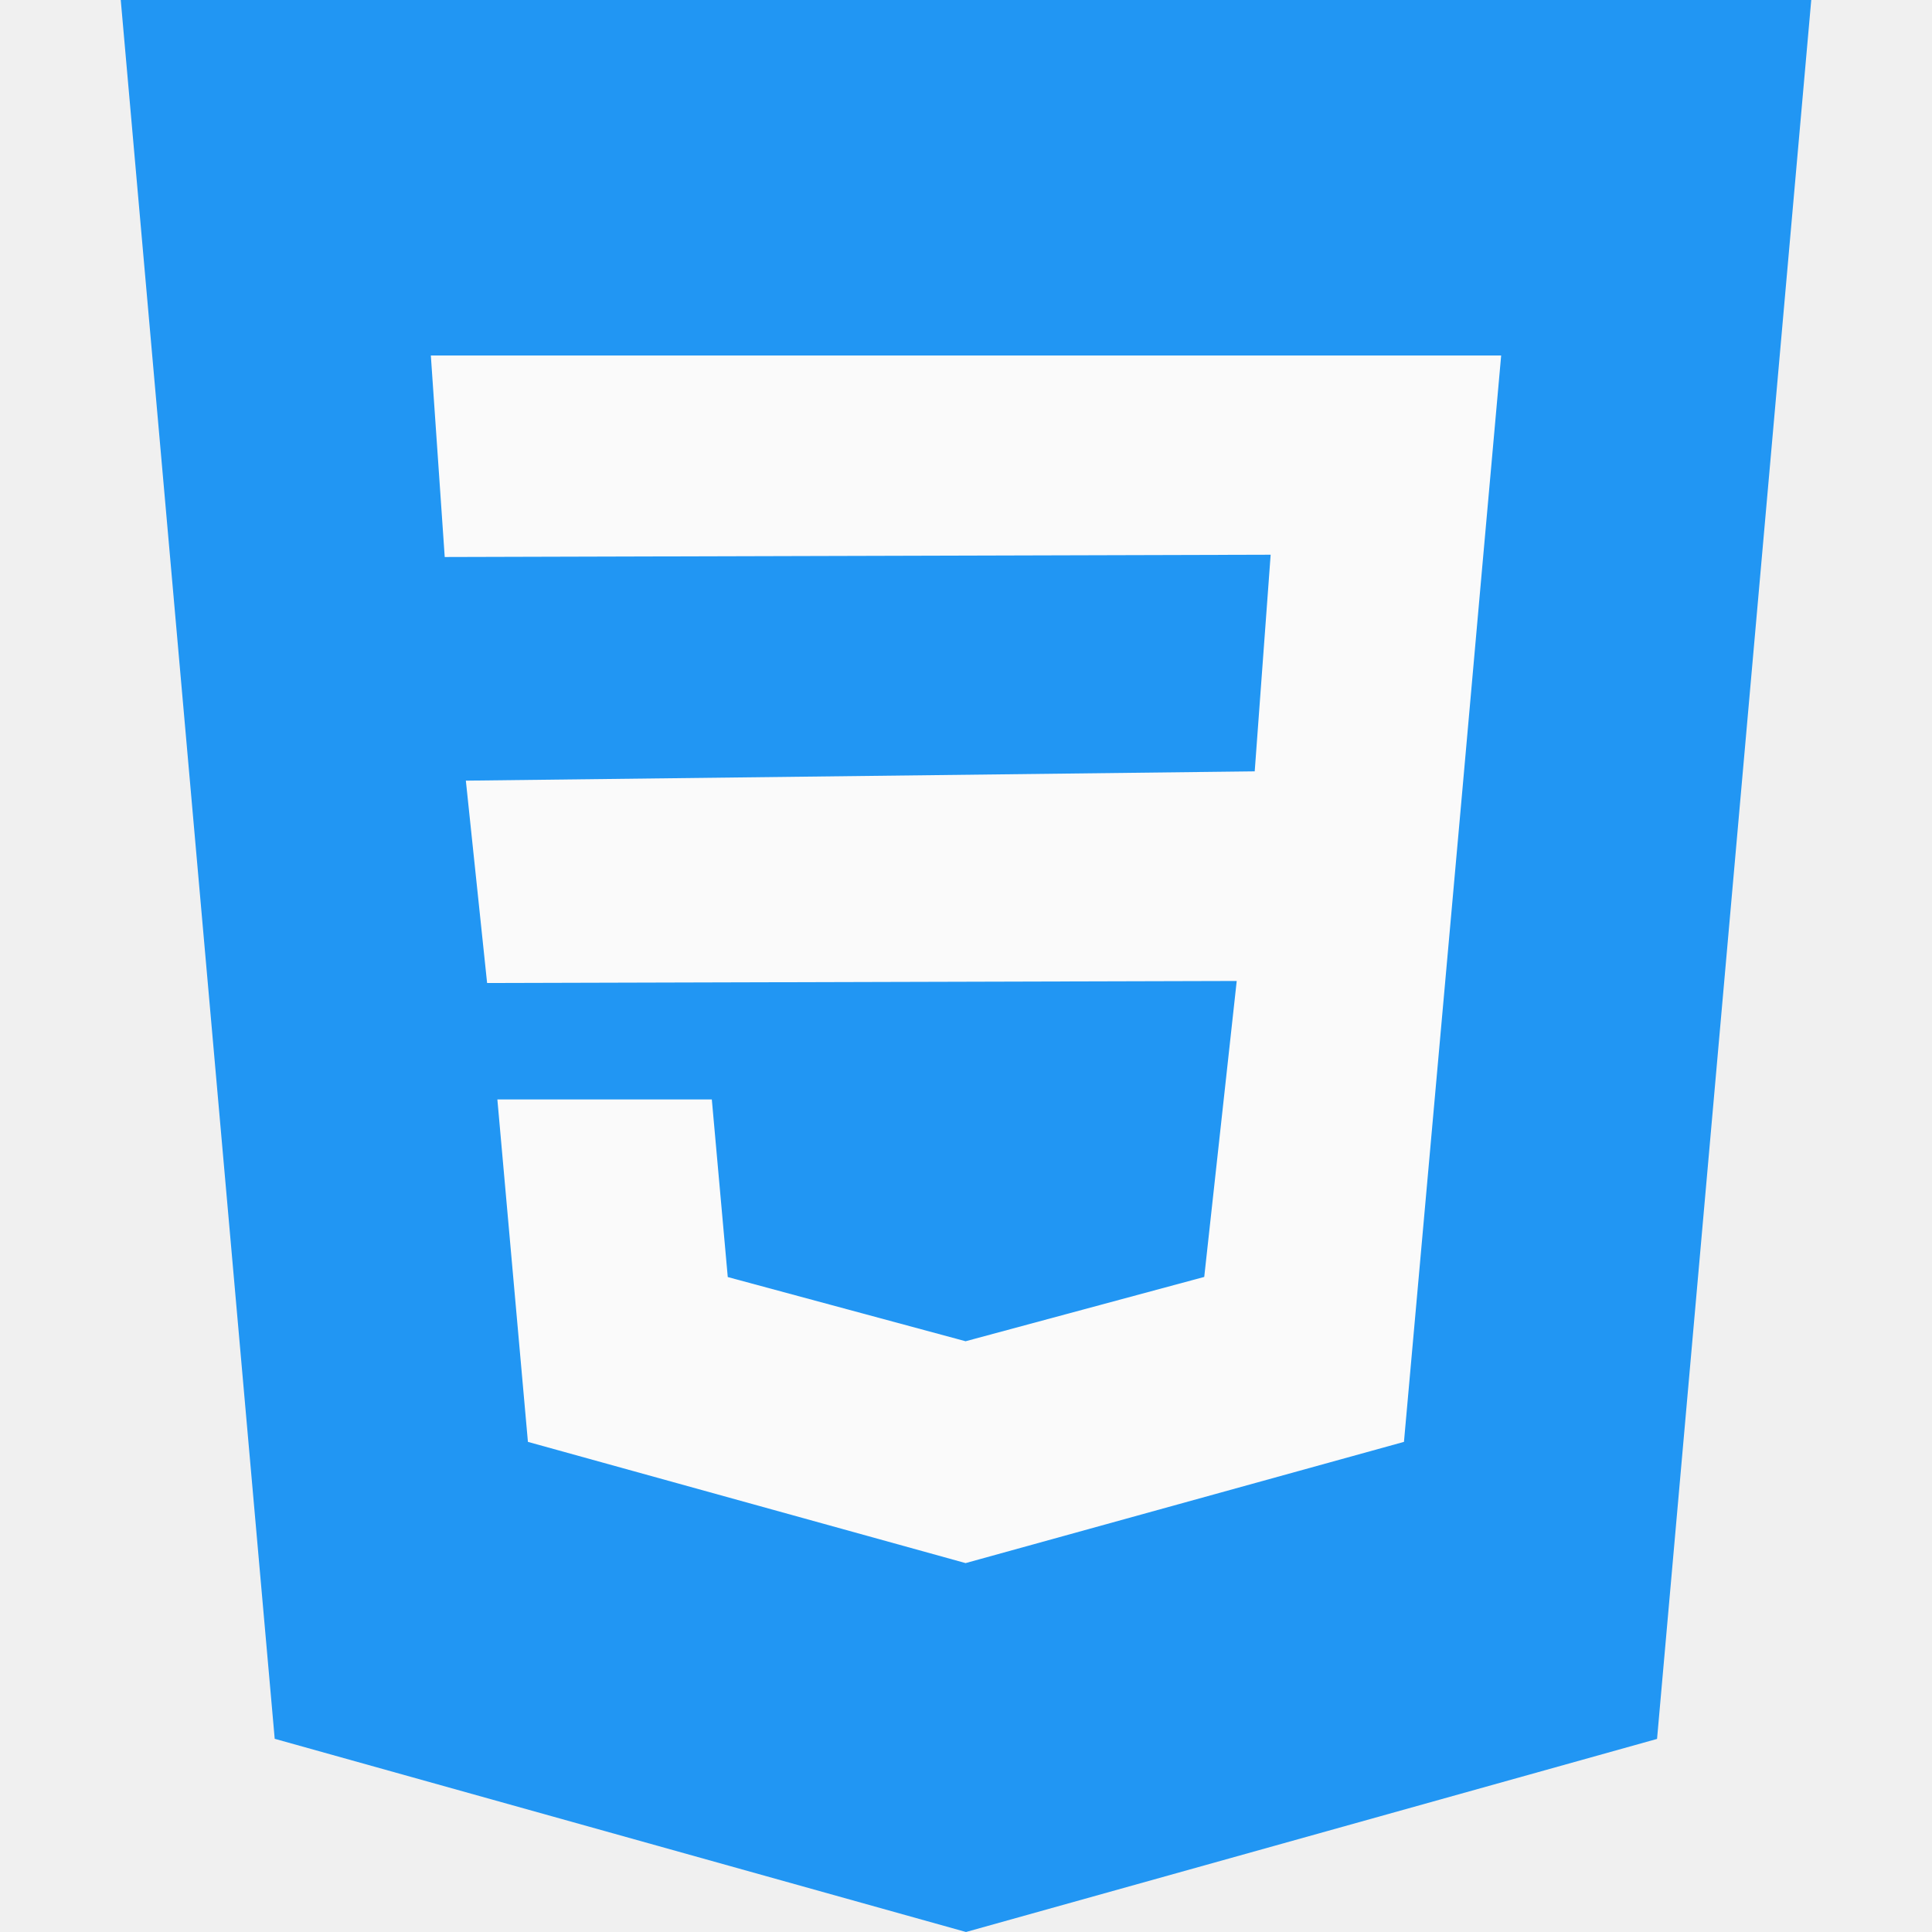
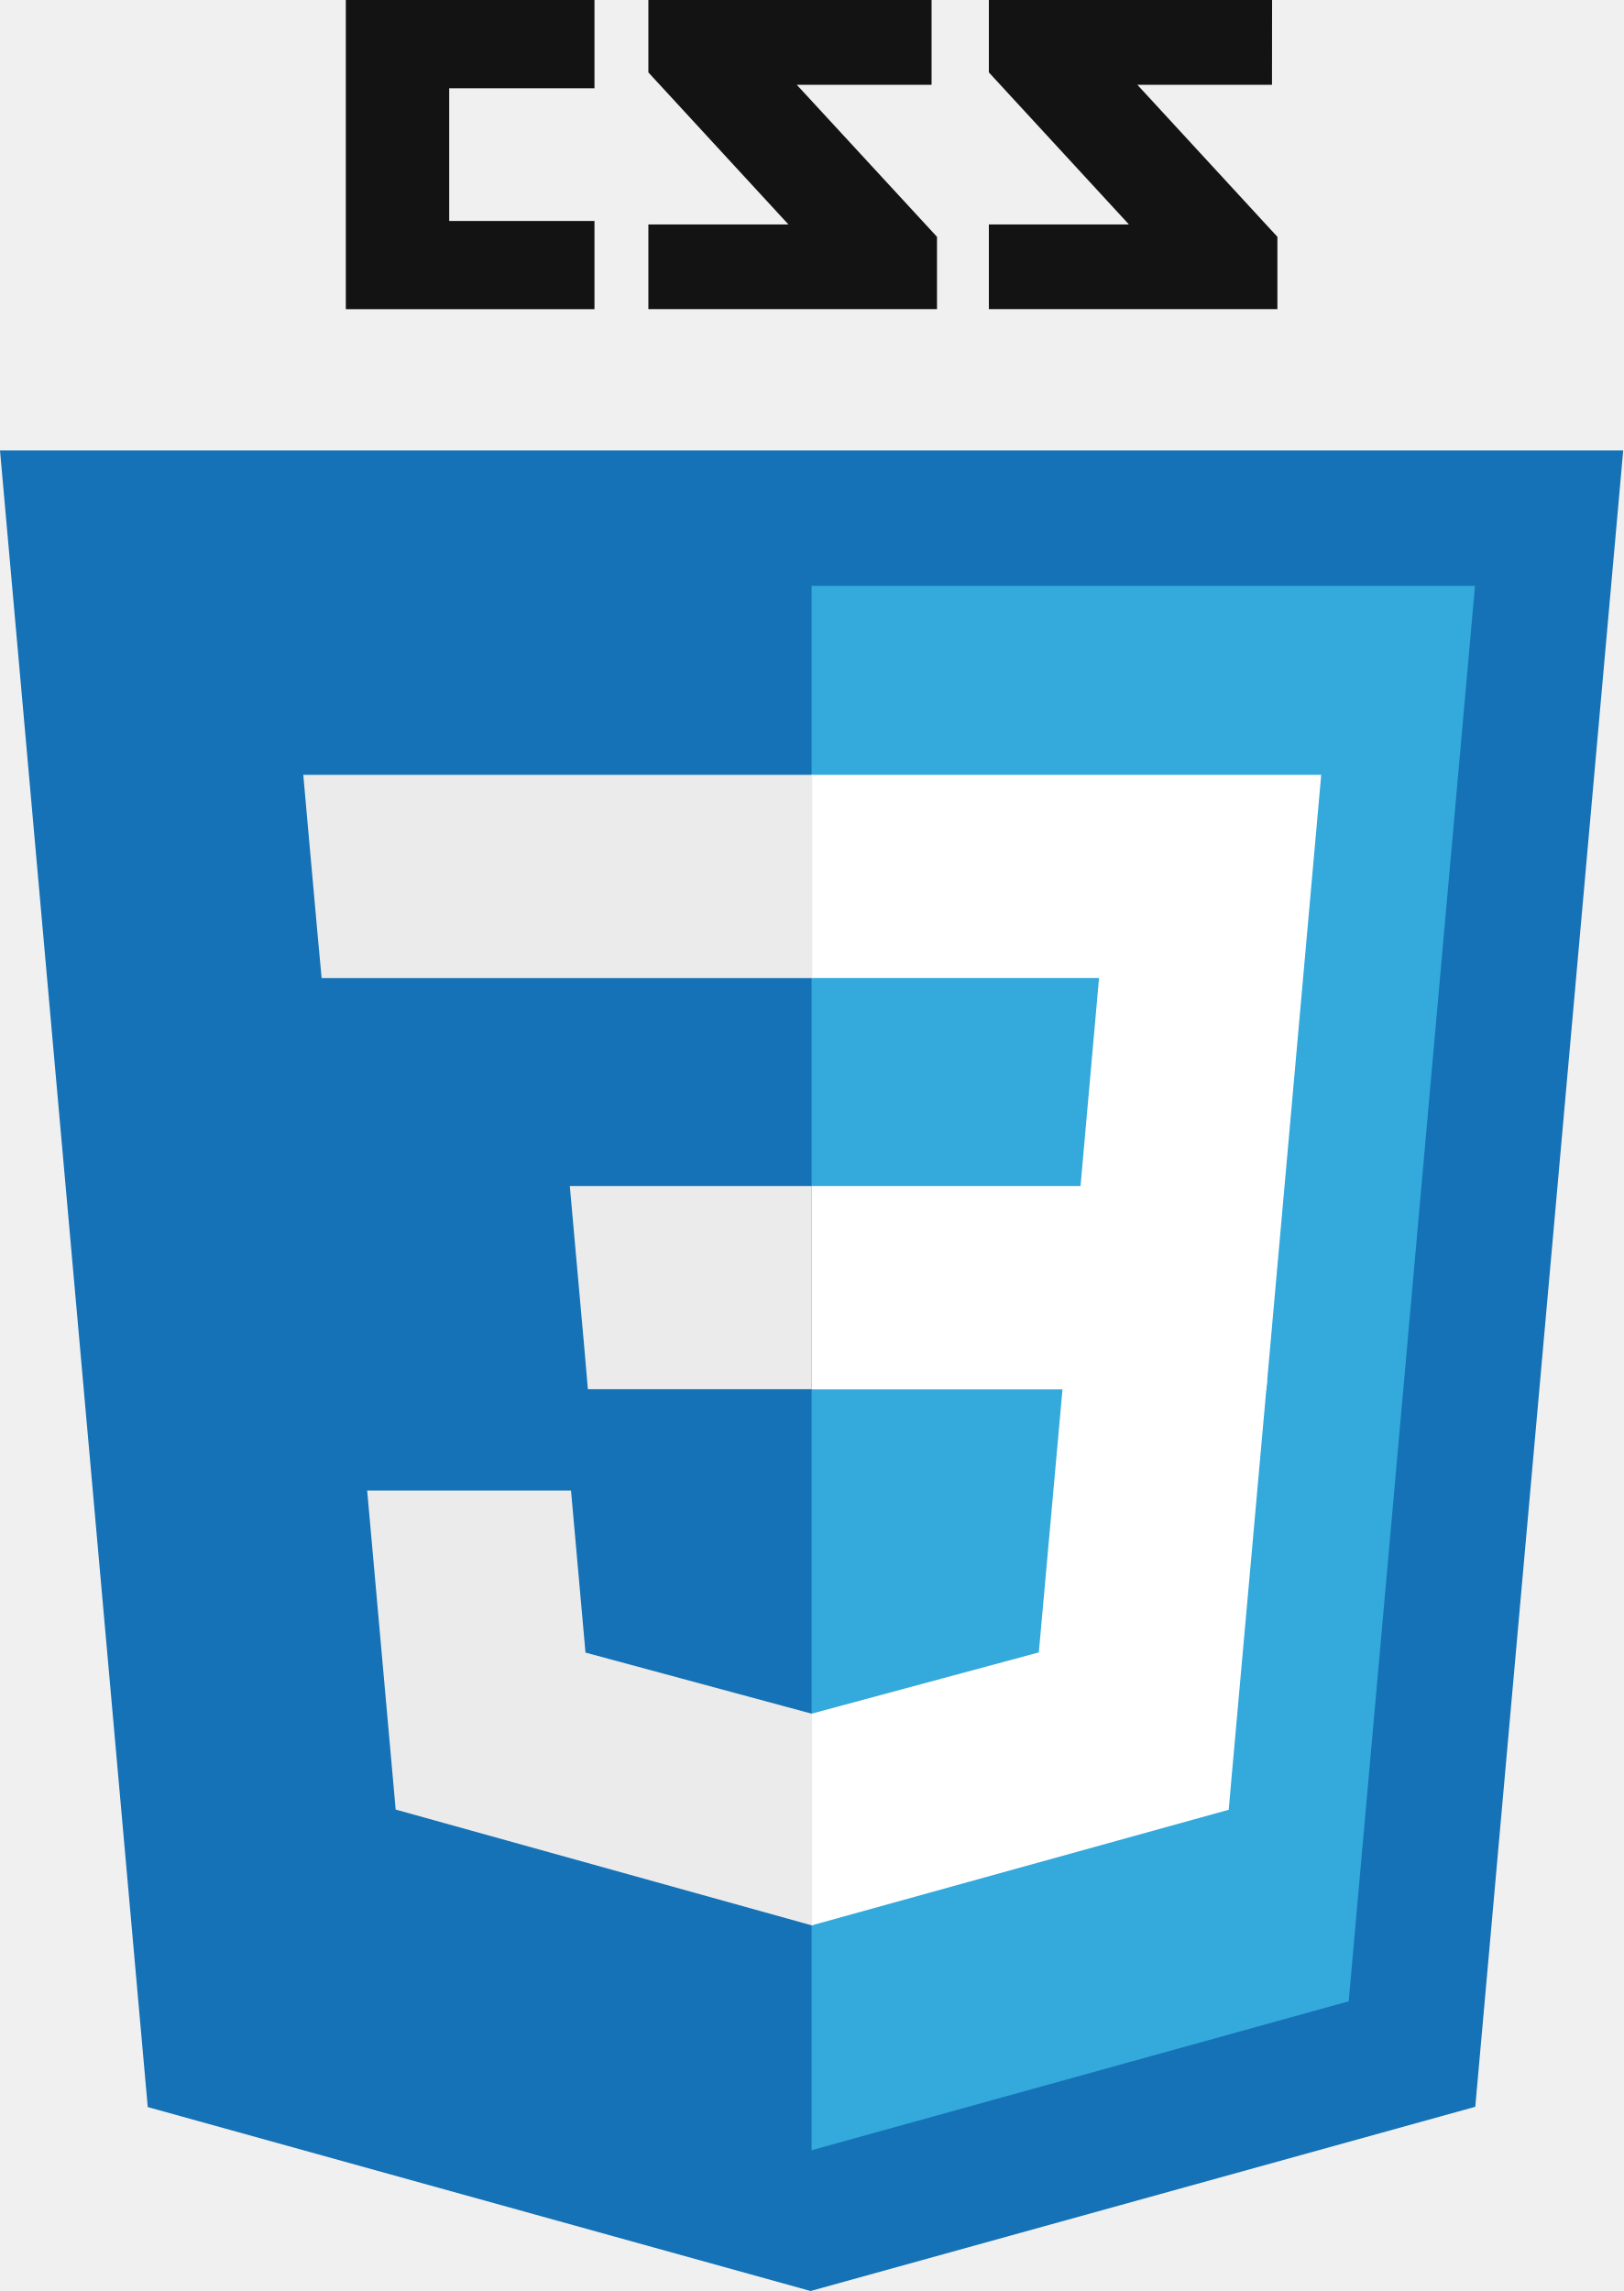
- <svg xmlns="http://www.w3.org/2000/svg" version="1.1" id="Capa_1" x="0px" y="0px" viewBox="0 0 512 512" style="enable-background:new 0 0 512 512;" xml:space="preserve">
-   <polygon style="fill:#2196F3;" points="32,0 72.8,460.8 256,512 439.136,460.832 480,0 " />
-   <polygon style="fill:#FAFAFA;" points="392.768,150.688 387.616,208.576 372.064,382.112 256,414.208 255.904,414.24   139.904,382.112 131.808,291.36 188.64,291.36 192.864,338.432 255.936,355.456 255.968,355.424 319.136,338.4 327.744,259.968   129.088,260.512 123.456,206.88 332.512,204.416 336.736,147.008 117.856,147.616 114.176,94.208 256,94.208 397.824,94.208 " />
-   <g>
- </g>
-   <g>
- </g>
-   <g>
- </g>
-   <g>
- </g>
-   <g>
- </g>
-   <g>
- </g>
-   <g>
- </g>
-   <g>
- </g>
-   <g>
- </g>
-   <g>
- </g>
-   <g>
- </g>
-   <g>
- </g>
-   <g>
- </g>
-   <g>
- </g>
-   <g>
- </g>
+ <svg xmlns="http://www.w3.org/2000/svg" enable-background="new 0 0 1771 2499.8" viewBox="0 0 1771 2499.8">
+   <path d="m1387.8 92.5h-146.9l152.8 165.9v78.9h-314.8v-92.4h152.8l-152.8-165.9v-79h309zm-371.4 0h-147.1l153 165.9v78.9h-314.9v-92.4h152.8l-152.8-165.9v-79h309zm-367.8 3.8h-158.5v144.8h158.5v96.3h-271.3v-337.4h271.3z" fill="#131313" />
+   <path d="m161.2 2299.1-161.2-1807.7h1771l-161.4 1807.4-725.2 201z" fill="#1572b6" />
+   <path d="m885.5 2346.2 586-162.5 137.8-1544.5h-723.8z" fill="#33a9dc" />
+   <path d="m885.5 1294.1h293.4l20.2-227h-313.6v-221.6h556l-5.3 59.5-54.5 611h-496.2z" fill="#fff" />
+   <path d="m886.7 1869.9h-1l-246.9-66.7-15.8-176.8h-222.4l31.1 348.1 454.2 126.4h1.3v-231z" fill="#ebebeb" />
+   <path d="m1160.1 1506.3-26.7 296.7-247.3 66.7v231l454.5-126 3.3-37.5 38.6-431h-222.4z" fill="#fff" />
+   <path d="m886.3 845.5v221.7h-535.4l-4.6-49.8-10.1-112.4-5.3-59.5zm-.8 448.6v221.7h-244.1l-4.3-49.8-10.1-112.4-5.3-59.5h263.7z" fill="#ebebeb" />
</svg>
